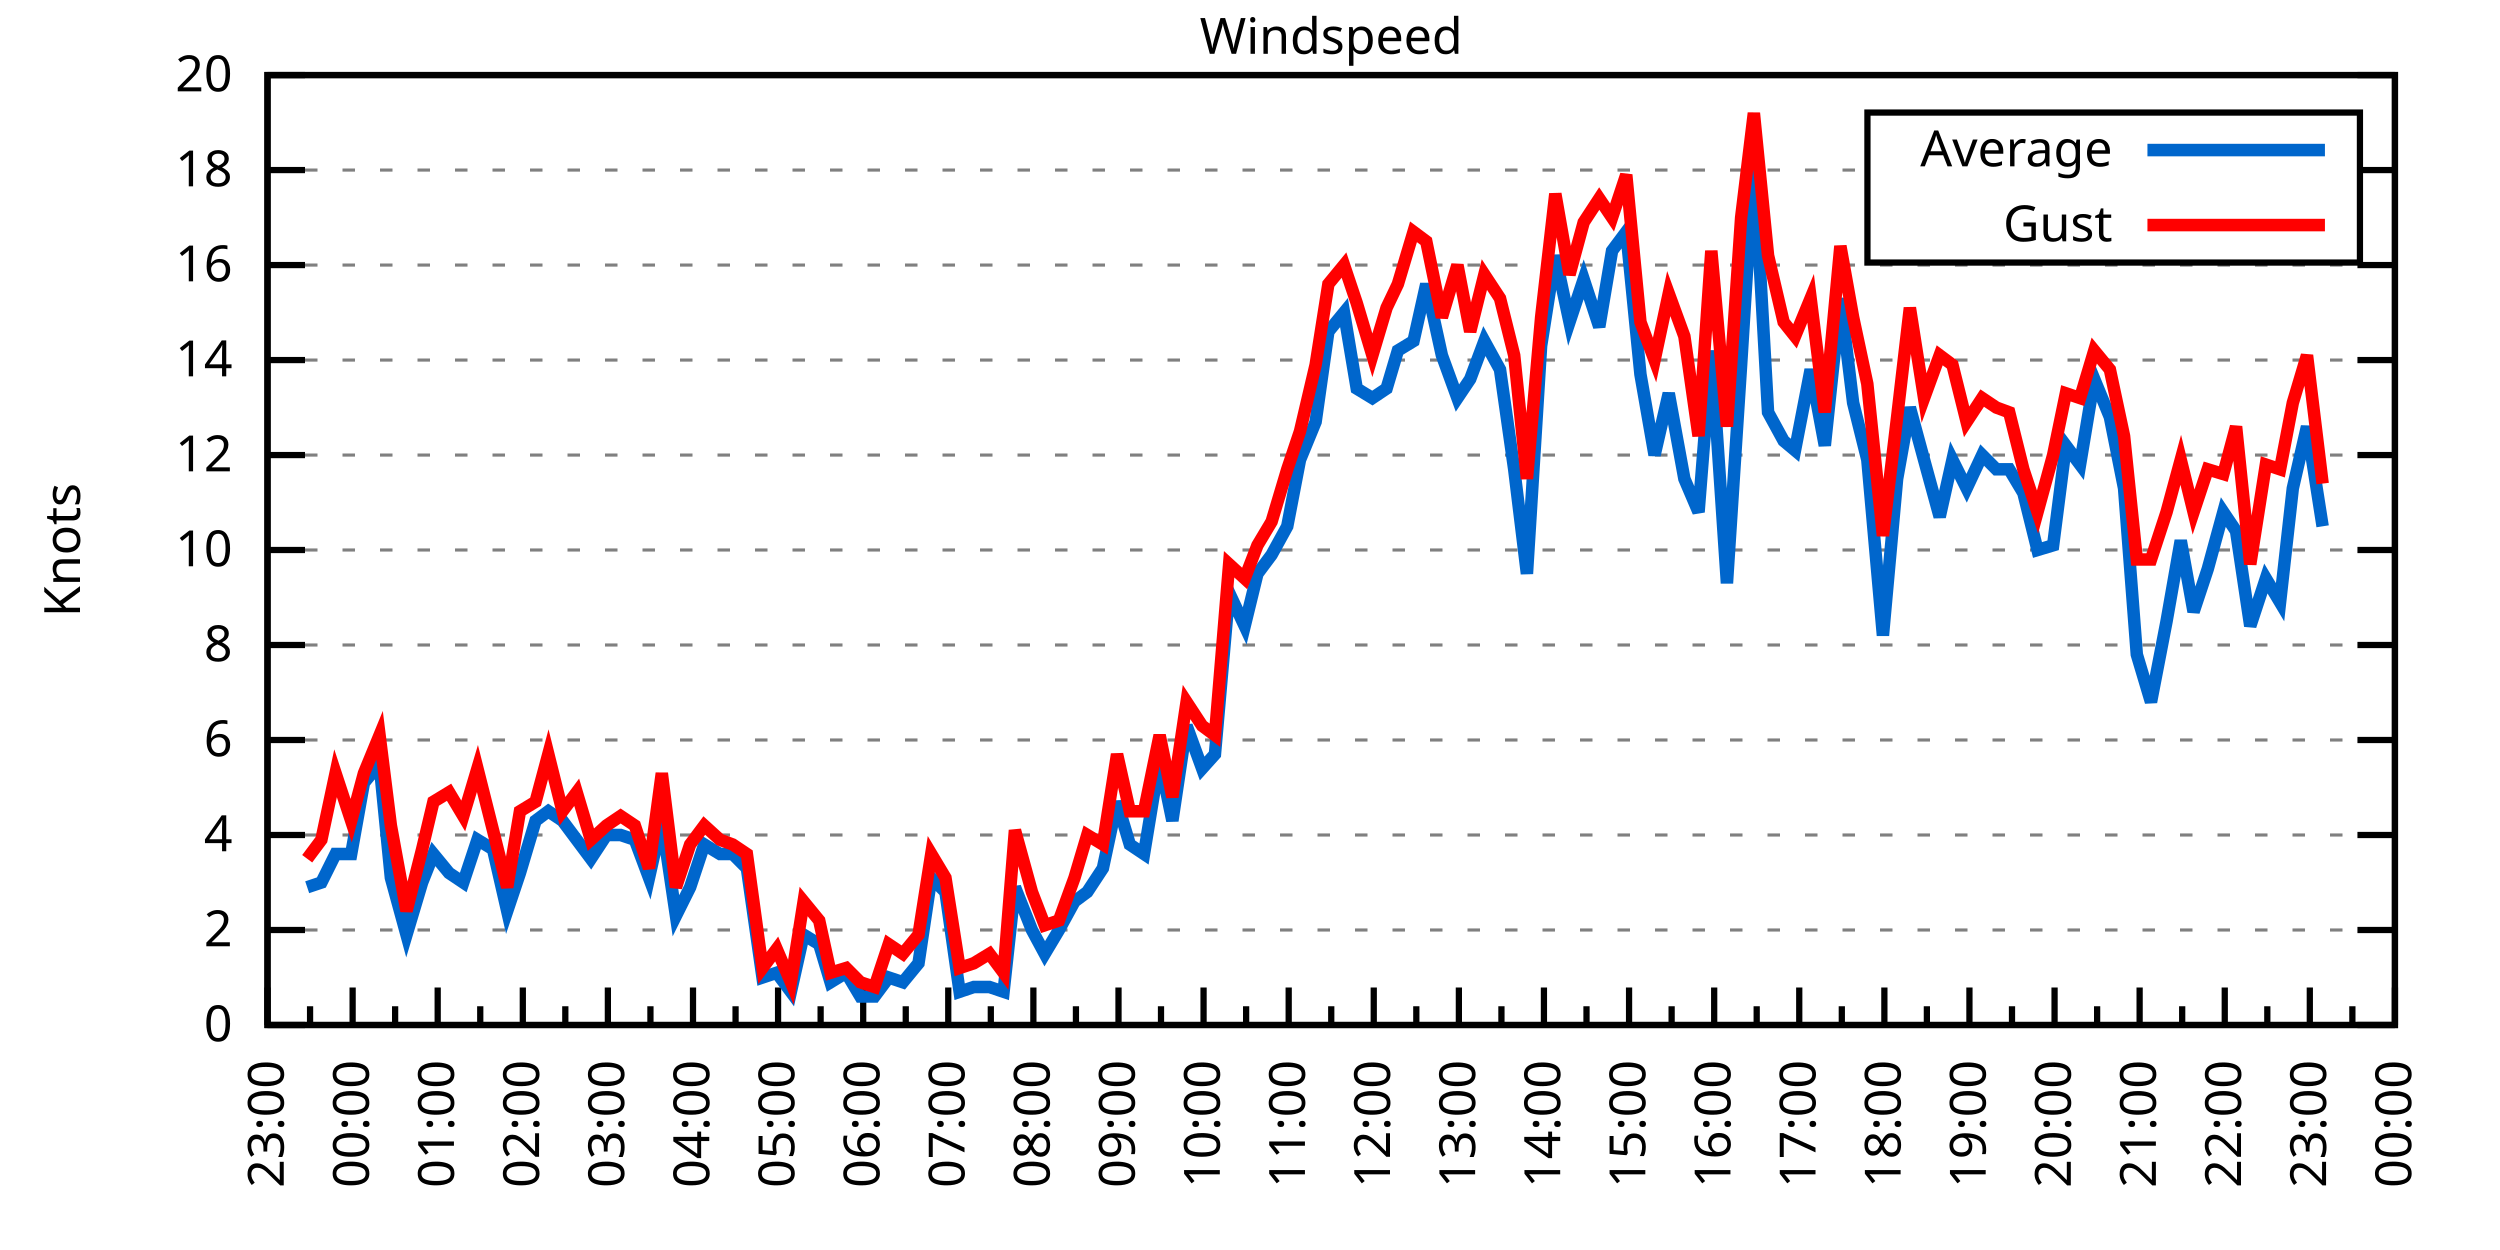
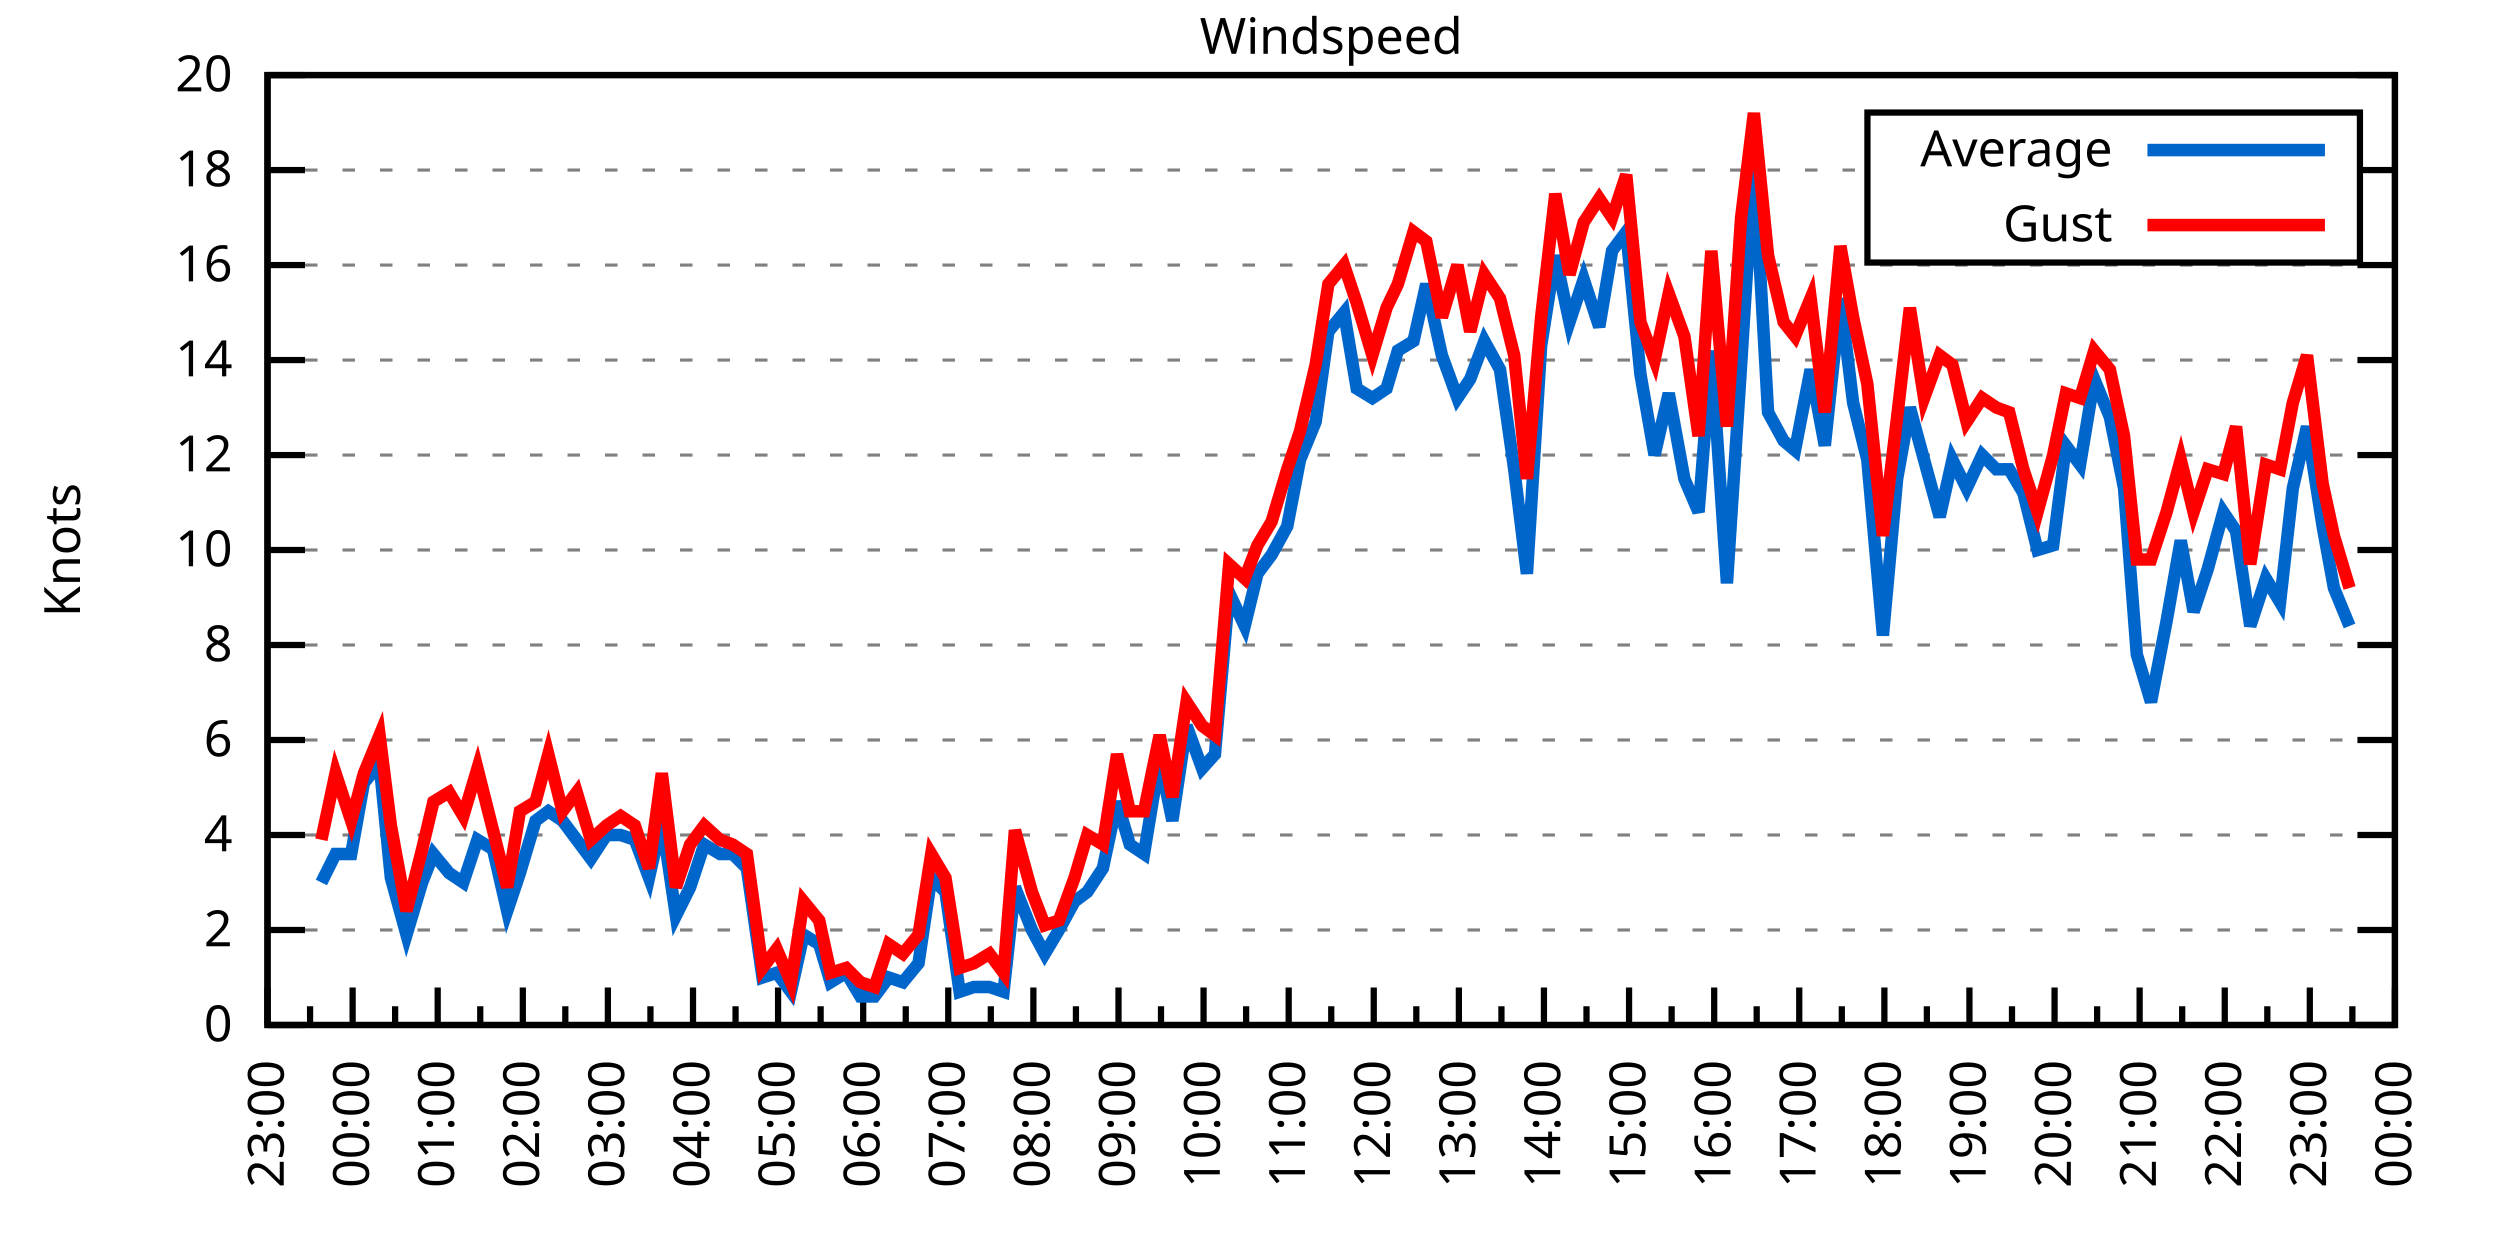
<svg xmlns="http://www.w3.org/2000/svg" xmlns:xlink="http://www.w3.org/1999/xlink" width="400" height="200" viewBox="0 0 400 200">
  <g id="gnuplot_canvas">
    <rect x="0" y="0" width="400" height="200" fill="none" />
    <defs>
      <circle id="gpDot" r="0.5" stroke-width="0.5" stroke="currentColor" />
      <path id="gpPt0" stroke-width="0.333" stroke="currentColor" d="M-1,0 h2 M0,-1 v2" />
      <path id="gpPt1" stroke-width="0.333" stroke="currentColor" d="M-1,-1 L1,1 M1,-1 L-1,1" />
      <path id="gpPt2" stroke-width="0.333" stroke="currentColor" d="M-1,0 L1,0 M0,-1 L0,1 M-1,-1 L1,1 M-1,1 L1,-1" />
      <rect id="gpPt3" stroke-width="0.333" stroke="currentColor" x="-1" y="-1" width="2" height="2" />
      <rect id="gpPt4" stroke-width="0.333" stroke="currentColor" fill="currentColor" x="-1" y="-1" width="2" height="2" />
      <circle id="gpPt5" stroke-width="0.333" stroke="currentColor" cx="0" cy="0" r="1" />
      <use xlink:href="#gpPt5" id="gpPt6" fill="currentColor" stroke="none" />
      <path id="gpPt7" stroke-width="0.333" stroke="currentColor" d="M0,-1.33 L-1.33,0.67 L1.33,0.67 z" />
      <use xlink:href="#gpPt7" id="gpPt8" fill="currentColor" stroke="none" />
      <use xlink:href="#gpPt7" id="gpPt9" stroke="currentColor" transform="rotate(180)" />
      <use xlink:href="#gpPt9" id="gpPt10" fill="currentColor" stroke="none" />
      <use xlink:href="#gpPt3" id="gpPt11" stroke="currentColor" transform="rotate(45)" />
      <use xlink:href="#gpPt11" id="gpPt12" fill="currentColor" stroke="none" />
      <path id="gpPt13" stroke-width="0.333" stroke="currentColor" d="M0,1.330 L1.265,0.411 L0.782,-1.067 L-0.782,-1.076 L-1.265,0.411 z" />
      <use xlink:href="#gpPt13" id="gpPt14" fill="currentColor" stroke="none" />
      <filter id="textbox" filterUnits="objectBoundingBox" x="0" y="0" height="1" width="1">
        <feFlood flood-color="white" flood-opacity="1" result="bgnd" />
        <feComposite in="SourceGraphic" in2="bgnd" operator="atop" />
      </filter>
      <filter id="greybox" filterUnits="objectBoundingBox" x="0" y="0" height="1" width="1">
        <feFlood flood-color="lightgrey" flood-opacity="1" result="grey" />
        <feComposite in="SourceGraphic" in2="grey" operator="atop" />
      </filter>
    </defs>
    <g fill="none" color="white" stroke="currentColor" stroke-width="1.00" stroke-linecap="butt" stroke-linejoin="miter">
</g>
    <g fill="none" color="black" stroke="currentColor" stroke-width="1.00" stroke-linecap="butt" stroke-linejoin="miter">
      <g stroke="none" shape-rendering="crispEdges">
        <polygon fill="rgb(255, 255, 255)" points="42.80,164.00 383.18,164.00 383.18,12.02 42.80,12.02 " />
      </g>
    </g>
    <g fill="none" color="black" stroke="currentColor" stroke-width="1.00" stroke-linecap="butt" stroke-linejoin="miter">
</g>
    <g fill="none" color="black" stroke="black" stroke-width="0.50" stroke-linecap="butt" stroke-linejoin="miter">
</g>
    <g fill="none" color="gray" stroke="currentColor" stroke-width="0.50" stroke-linecap="butt" stroke-linejoin="miter">
      <path stroke="gray" stroke-dasharray="2,4" class="gridline" d="M42.80,164.00 L383.19,164.00  " />
    </g>
    <g fill="none" color="gray" stroke="gray" stroke-width="1.00" stroke-linecap="butt" stroke-linejoin="miter">
</g>
    <g fill="none" color="black" stroke="currentColor" stroke-width="1.00" stroke-linecap="butt" stroke-linejoin="miter">
      <path stroke="black" d="M42.80,164.00 L48.80,164.00 M383.19,164.00 L377.19,164.00  " />
      <g transform="translate(37.20,166.60)" stroke="none" fill="black" font-family="Sans" font-size="8.00" text-anchor="end">
        <text>
          <tspan font-family="Sans"> 0</tspan>
        </text>
      </g>
    </g>
    <g fill="none" color="black" stroke="currentColor" stroke-width="1.00" stroke-linecap="butt" stroke-linejoin="miter">
</g>
    <g fill="none" color="black" stroke="black" stroke-width="0.50" stroke-linecap="butt" stroke-linejoin="miter">
</g>
    <g fill="none" color="gray" stroke="currentColor" stroke-width="0.50" stroke-linecap="butt" stroke-linejoin="miter">
      <path stroke="gray" stroke-dasharray="2,4" class="gridline" d="M42.80,148.80 L383.19,148.80  " />
    </g>
    <g fill="none" color="gray" stroke="gray" stroke-width="1.00" stroke-linecap="butt" stroke-linejoin="miter">
</g>
    <g fill="none" color="black" stroke="currentColor" stroke-width="1.00" stroke-linecap="butt" stroke-linejoin="miter">
      <path stroke="black" d="M42.80,148.80 L48.80,148.80 M383.19,148.80 L377.19,148.80  " />
      <g transform="translate(37.20,151.40)" stroke="none" fill="black" font-family="Sans" font-size="8.00" text-anchor="end">
        <text>
          <tspan font-family="Sans"> 2</tspan>
        </text>
      </g>
    </g>
    <g fill="none" color="black" stroke="currentColor" stroke-width="1.00" stroke-linecap="butt" stroke-linejoin="miter">
</g>
    <g fill="none" color="black" stroke="black" stroke-width="0.50" stroke-linecap="butt" stroke-linejoin="miter">
</g>
    <g fill="none" color="gray" stroke="currentColor" stroke-width="0.50" stroke-linecap="butt" stroke-linejoin="miter">
      <path stroke="gray" stroke-dasharray="2,4" class="gridline" d="M42.80,133.60 L383.19,133.60  " />
    </g>
    <g fill="none" color="gray" stroke="gray" stroke-width="1.00" stroke-linecap="butt" stroke-linejoin="miter">
</g>
    <g fill="none" color="black" stroke="currentColor" stroke-width="1.00" stroke-linecap="butt" stroke-linejoin="miter">
      <path stroke="black" d="M42.80,133.60 L48.80,133.60 M383.19,133.60 L377.19,133.60  " />
      <g transform="translate(37.20,136.20)" stroke="none" fill="black" font-family="Sans" font-size="8.00" text-anchor="end">
        <text>
          <tspan font-family="Sans"> 4</tspan>
        </text>
      </g>
    </g>
    <g fill="none" color="black" stroke="currentColor" stroke-width="1.00" stroke-linecap="butt" stroke-linejoin="miter">
</g>
    <g fill="none" color="black" stroke="black" stroke-width="0.50" stroke-linecap="butt" stroke-linejoin="miter">
</g>
    <g fill="none" color="gray" stroke="currentColor" stroke-width="0.50" stroke-linecap="butt" stroke-linejoin="miter">
      <path stroke="gray" stroke-dasharray="2,4" class="gridline" d="M42.80,118.40 L383.19,118.40  " />
    </g>
    <g fill="none" color="gray" stroke="gray" stroke-width="1.00" stroke-linecap="butt" stroke-linejoin="miter">
</g>
    <g fill="none" color="black" stroke="currentColor" stroke-width="1.00" stroke-linecap="butt" stroke-linejoin="miter">
      <path stroke="black" d="M42.80,118.40 L48.80,118.40 M383.19,118.40 L377.19,118.40  " />
      <g transform="translate(37.20,121.00)" stroke="none" fill="black" font-family="Sans" font-size="8.00" text-anchor="end">
        <text>
          <tspan font-family="Sans"> 6</tspan>
        </text>
      </g>
    </g>
    <g fill="none" color="black" stroke="currentColor" stroke-width="1.00" stroke-linecap="butt" stroke-linejoin="miter">
</g>
    <g fill="none" color="black" stroke="black" stroke-width="0.50" stroke-linecap="butt" stroke-linejoin="miter">
</g>
    <g fill="none" color="gray" stroke="currentColor" stroke-width="0.50" stroke-linecap="butt" stroke-linejoin="miter">
      <path stroke="gray" stroke-dasharray="2,4" class="gridline" d="M42.80,103.20 L383.19,103.20  " />
    </g>
    <g fill="none" color="gray" stroke="gray" stroke-width="1.00" stroke-linecap="butt" stroke-linejoin="miter">
</g>
    <g fill="none" color="black" stroke="currentColor" stroke-width="1.00" stroke-linecap="butt" stroke-linejoin="miter">
      <path stroke="black" d="M42.80,103.20 L48.80,103.20 M383.19,103.20 L377.19,103.20  " />
      <g transform="translate(37.20,105.80)" stroke="none" fill="black" font-family="Sans" font-size="8.00" text-anchor="end">
        <text>
          <tspan font-family="Sans"> 8</tspan>
        </text>
      </g>
    </g>
    <g fill="none" color="black" stroke="currentColor" stroke-width="1.00" stroke-linecap="butt" stroke-linejoin="miter">
</g>
    <g fill="none" color="black" stroke="black" stroke-width="0.50" stroke-linecap="butt" stroke-linejoin="miter">
</g>
    <g fill="none" color="gray" stroke="currentColor" stroke-width="0.50" stroke-linecap="butt" stroke-linejoin="miter">
      <path stroke="gray" stroke-dasharray="2,4" class="gridline" d="M42.80,88.00 L383.19,88.00  " />
    </g>
    <g fill="none" color="gray" stroke="gray" stroke-width="1.00" stroke-linecap="butt" stroke-linejoin="miter">
</g>
    <g fill="none" color="black" stroke="currentColor" stroke-width="1.00" stroke-linecap="butt" stroke-linejoin="miter">
      <path stroke="black" d="M42.80,88.00 L48.80,88.00 M383.19,88.00 L377.19,88.00  " />
      <g transform="translate(37.20,90.60)" stroke="none" fill="black" font-family="Sans" font-size="8.00" text-anchor="end">
        <text>
          <tspan font-family="Sans"> 10</tspan>
        </text>
      </g>
    </g>
    <g fill="none" color="black" stroke="currentColor" stroke-width="1.00" stroke-linecap="butt" stroke-linejoin="miter">
</g>
    <g fill="none" color="black" stroke="black" stroke-width="0.50" stroke-linecap="butt" stroke-linejoin="miter">
</g>
    <g fill="none" color="gray" stroke="currentColor" stroke-width="0.50" stroke-linecap="butt" stroke-linejoin="miter">
      <path stroke="gray" stroke-dasharray="2,4" class="gridline" d="M42.80,72.81 L383.19,72.81  " />
    </g>
    <g fill="none" color="gray" stroke="gray" stroke-width="1.00" stroke-linecap="butt" stroke-linejoin="miter">
</g>
    <g fill="none" color="black" stroke="currentColor" stroke-width="1.00" stroke-linecap="butt" stroke-linejoin="miter">
      <path stroke="black" d="M42.80,72.81 L48.80,72.81 M383.19,72.81 L377.19,72.81  " />
      <g transform="translate(37.20,75.41)" stroke="none" fill="black" font-family="Sans" font-size="8.00" text-anchor="end">
        <text>
          <tspan font-family="Sans"> 12</tspan>
        </text>
      </g>
    </g>
    <g fill="none" color="black" stroke="currentColor" stroke-width="1.00" stroke-linecap="butt" stroke-linejoin="miter">
</g>
    <g fill="none" color="black" stroke="black" stroke-width="0.50" stroke-linecap="butt" stroke-linejoin="miter">
</g>
    <g fill="none" color="gray" stroke="currentColor" stroke-width="0.50" stroke-linecap="butt" stroke-linejoin="miter">
      <path stroke="gray" stroke-dasharray="2,4" class="gridline" d="M42.80,57.61 L383.19,57.61  " />
    </g>
    <g fill="none" color="gray" stroke="gray" stroke-width="1.00" stroke-linecap="butt" stroke-linejoin="miter">
</g>
    <g fill="none" color="black" stroke="currentColor" stroke-width="1.00" stroke-linecap="butt" stroke-linejoin="miter">
      <path stroke="black" d="M42.80,57.61 L48.80,57.61 M383.19,57.61 L377.19,57.61  " />
      <g transform="translate(37.20,60.21)" stroke="none" fill="black" font-family="Sans" font-size="8.00" text-anchor="end">
        <text>
          <tspan font-family="Sans"> 14</tspan>
        </text>
      </g>
    </g>
    <g fill="none" color="black" stroke="currentColor" stroke-width="1.00" stroke-linecap="butt" stroke-linejoin="miter">
</g>
    <g fill="none" color="black" stroke="black" stroke-width="0.50" stroke-linecap="butt" stroke-linejoin="miter">
</g>
    <g fill="none" color="gray" stroke="currentColor" stroke-width="0.50" stroke-linecap="butt" stroke-linejoin="miter">
      <path stroke="gray" stroke-dasharray="2,4" class="gridline" d="M42.80,42.41 L383.19,42.41  " />
    </g>
    <g fill="none" color="gray" stroke="gray" stroke-width="1.00" stroke-linecap="butt" stroke-linejoin="miter">
</g>
    <g fill="none" color="black" stroke="currentColor" stroke-width="1.00" stroke-linecap="butt" stroke-linejoin="miter">
      <path stroke="black" d="M42.80,42.41 L48.80,42.41 M383.19,42.41 L377.19,42.41  " />
      <g transform="translate(37.20,45.01)" stroke="none" fill="black" font-family="Sans" font-size="8.00" text-anchor="end">
        <text>
          <tspan font-family="Sans"> 16</tspan>
        </text>
      </g>
    </g>
    <g fill="none" color="black" stroke="currentColor" stroke-width="1.00" stroke-linecap="butt" stroke-linejoin="miter">
</g>
    <g fill="none" color="black" stroke="black" stroke-width="0.50" stroke-linecap="butt" stroke-linejoin="miter">
</g>
    <g fill="none" color="gray" stroke="currentColor" stroke-width="0.50" stroke-linecap="butt" stroke-linejoin="miter">
      <path stroke="gray" stroke-dasharray="2,4" class="gridline" d="M42.80,27.21 L298.79,27.21 M377.59,27.21 L383.19,27.21  " />
    </g>
    <g fill="none" color="gray" stroke="gray" stroke-width="1.00" stroke-linecap="butt" stroke-linejoin="miter">
</g>
    <g fill="none" color="black" stroke="currentColor" stroke-width="1.00" stroke-linecap="butt" stroke-linejoin="miter">
      <path stroke="black" d="M42.80,27.21 L48.80,27.21 M383.19,27.21 L377.19,27.21  " />
      <g transform="translate(37.20,29.81)" stroke="none" fill="black" font-family="Sans" font-size="8.00" text-anchor="end">
        <text>
          <tspan font-family="Sans"> 18</tspan>
        </text>
      </g>
    </g>
    <g fill="none" color="black" stroke="currentColor" stroke-width="1.00" stroke-linecap="butt" stroke-linejoin="miter">
</g>
    <g fill="none" color="black" stroke="black" stroke-width="0.50" stroke-linecap="butt" stroke-linejoin="miter">
</g>
    <g fill="none" color="gray" stroke="currentColor" stroke-width="0.50" stroke-linecap="butt" stroke-linejoin="miter">
      <path stroke="gray" stroke-dasharray="2,4" class="gridline" d="M42.80,12.01 L383.19,12.01  " />
    </g>
    <g fill="none" color="gray" stroke="gray" stroke-width="1.00" stroke-linecap="butt" stroke-linejoin="miter">
</g>
    <g fill="none" color="black" stroke="currentColor" stroke-width="1.00" stroke-linecap="butt" stroke-linejoin="miter">
      <path stroke="black" d="M42.80,12.01 L48.80,12.01 M383.19,12.01 L377.19,12.01  " />
      <g transform="translate(37.20,14.61)" stroke="none" fill="black" font-family="Sans" font-size="8.00" text-anchor="end">
        <text>
          <tspan font-family="Sans"> 20</tspan>
        </text>
      </g>
    </g>
    <g fill="none" color="black" stroke="currentColor" stroke-width="1.00" stroke-linecap="butt" stroke-linejoin="miter">
      <path stroke="black" d="M42.80,164.00 L42.80,158.00  " />
      <g transform="translate(45.40,169.60) rotate(270)" stroke="none" fill="black" font-family="Sans" font-size="8.00" text-anchor="end">
        <text>
          <tspan font-family="Sans">23:00</tspan>
        </text>
      </g>
    </g>
    <g fill="none" color="black" stroke="currentColor" stroke-width="1.00" stroke-linecap="butt" stroke-linejoin="miter">
      <path stroke="black" d="M49.61,164.00 L49.61,161.00 M56.42,164.00 L56.42,158.00  " />
      <g transform="translate(59.02,169.60) rotate(270)" stroke="none" fill="black" font-family="Sans" font-size="8.00" text-anchor="end">
        <text>
          <tspan font-family="Sans">00:00</tspan>
        </text>
      </g>
    </g>
    <g fill="none" color="black" stroke="currentColor" stroke-width="1.00" stroke-linecap="butt" stroke-linejoin="miter">
      <path stroke="black" d="M63.22,164.00 L63.22,161.00 M70.03,164.00 L70.03,158.00  " />
      <g transform="translate(72.63,169.60) rotate(270)" stroke="none" fill="black" font-family="Sans" font-size="8.00" text-anchor="end">
        <text>
          <tspan font-family="Sans">01:00</tspan>
        </text>
      </g>
    </g>
    <g fill="none" color="black" stroke="currentColor" stroke-width="1.00" stroke-linecap="butt" stroke-linejoin="miter">
      <path stroke="black" d="M76.84,164.00 L76.84,161.00 M83.65,164.00 L83.65,158.00  " />
      <g transform="translate(86.25,169.60) rotate(270)" stroke="none" fill="black" font-family="Sans" font-size="8.00" text-anchor="end">
        <text>
          <tspan font-family="Sans">02:00</tspan>
        </text>
      </g>
    </g>
    <g fill="none" color="black" stroke="currentColor" stroke-width="1.00" stroke-linecap="butt" stroke-linejoin="miter">
      <path stroke="black" d="M90.45,164.00 L90.45,161.00 M97.26,164.00 L97.26,158.00  " />
      <g transform="translate(99.86,169.60) rotate(270)" stroke="none" fill="black" font-family="Sans" font-size="8.00" text-anchor="end">
        <text>
          <tspan font-family="Sans">03:00</tspan>
        </text>
      </g>
    </g>
    <g fill="none" color="black" stroke="currentColor" stroke-width="1.00" stroke-linecap="butt" stroke-linejoin="miter">
      <path stroke="black" d="M104.07,164.00 L104.07,161.00 M110.88,164.00 L110.88,158.00  " />
      <g transform="translate(113.48,169.60) rotate(270)" stroke="none" fill="black" font-family="Sans" font-size="8.00" text-anchor="end">
        <text>
          <tspan font-family="Sans">04:00</tspan>
        </text>
      </g>
    </g>
    <g fill="none" color="black" stroke="currentColor" stroke-width="1.00" stroke-linecap="butt" stroke-linejoin="miter">
      <path stroke="black" d="M117.69,164.00 L117.69,161.00 M124.49,164.00 L124.49,158.00  " />
      <g transform="translate(127.09,169.60) rotate(270)" stroke="none" fill="black" font-family="Sans" font-size="8.00" text-anchor="end">
        <text>
          <tspan font-family="Sans">05:00</tspan>
        </text>
      </g>
    </g>
    <g fill="none" color="black" stroke="currentColor" stroke-width="1.00" stroke-linecap="butt" stroke-linejoin="miter">
      <path stroke="black" d="M131.30,164.00 L131.30,161.00 M138.11,164.00 L138.11,158.00  " />
      <g transform="translate(140.71,169.60) rotate(270)" stroke="none" fill="black" font-family="Sans" font-size="8.00" text-anchor="end">
        <text>
          <tspan font-family="Sans">06:00</tspan>
        </text>
      </g>
    </g>
    <g fill="none" color="black" stroke="currentColor" stroke-width="1.00" stroke-linecap="butt" stroke-linejoin="miter">
      <path stroke="black" d="M144.92,164.00 L144.92,161.00 M151.72,164.00 L151.72,158.00  " />
      <g transform="translate(154.32,169.60) rotate(270)" stroke="none" fill="black" font-family="Sans" font-size="8.00" text-anchor="end">
        <text>
          <tspan font-family="Sans">07:00</tspan>
        </text>
      </g>
    </g>
    <g fill="none" color="black" stroke="currentColor" stroke-width="1.00" stroke-linecap="butt" stroke-linejoin="miter">
      <path stroke="black" d="M158.53,164.00 L158.53,161.00 M165.34,164.00 L165.34,158.00  " />
      <g transform="translate(167.94,169.60) rotate(270)" stroke="none" fill="black" font-family="Sans" font-size="8.00" text-anchor="end">
        <text>
          <tspan font-family="Sans">08:00</tspan>
        </text>
      </g>
    </g>
    <g fill="none" color="black" stroke="currentColor" stroke-width="1.00" stroke-linecap="butt" stroke-linejoin="miter">
      <path stroke="black" d="M172.15,164.00 L172.15,161.00 M178.96,164.00 L178.96,158.00  " />
      <g transform="translate(181.56,169.60) rotate(270)" stroke="none" fill="black" font-family="Sans" font-size="8.00" text-anchor="end">
        <text>
          <tspan font-family="Sans">09:00</tspan>
        </text>
      </g>
    </g>
    <g fill="none" color="black" stroke="currentColor" stroke-width="1.00" stroke-linecap="butt" stroke-linejoin="miter">
      <path stroke="black" d="M185.76,164.00 L185.76,161.00 M192.57,164.00 L192.57,158.00  " />
      <g transform="translate(195.17,169.60) rotate(270)" stroke="none" fill="black" font-family="Sans" font-size="8.00" text-anchor="end">
        <text>
          <tspan font-family="Sans">10:00</tspan>
        </text>
      </g>
    </g>
    <g fill="none" color="black" stroke="currentColor" stroke-width="1.00" stroke-linecap="butt" stroke-linejoin="miter">
      <path stroke="black" d="M199.38,164.00 L199.38,161.00 M206.19,164.00 L206.19,158.00  " />
      <g transform="translate(208.79,169.60) rotate(270)" stroke="none" fill="black" font-family="Sans" font-size="8.00" text-anchor="end">
        <text>
          <tspan font-family="Sans">11:00</tspan>
        </text>
      </g>
    </g>
    <g fill="none" color="black" stroke="currentColor" stroke-width="1.00" stroke-linecap="butt" stroke-linejoin="miter">
      <path stroke="black" d="M213.00,164.00 L213.00,161.00 M219.80,164.00 L219.80,158.00  " />
      <g transform="translate(222.40,169.60) rotate(270)" stroke="none" fill="black" font-family="Sans" font-size="8.00" text-anchor="end">
        <text>
          <tspan font-family="Sans">12:00</tspan>
        </text>
      </g>
    </g>
    <g fill="none" color="black" stroke="currentColor" stroke-width="1.00" stroke-linecap="butt" stroke-linejoin="miter">
      <path stroke="black" d="M226.61,164.00 L226.61,161.00 M233.42,164.00 L233.42,158.00  " />
      <g transform="translate(236.02,169.60) rotate(270)" stroke="none" fill="black" font-family="Sans" font-size="8.00" text-anchor="end">
        <text>
          <tspan font-family="Sans">13:00</tspan>
        </text>
      </g>
    </g>
    <g fill="none" color="black" stroke="currentColor" stroke-width="1.00" stroke-linecap="butt" stroke-linejoin="miter">
      <path stroke="black" d="M240.23,164.00 L240.23,161.00 M247.03,164.00 L247.03,158.00  " />
      <g transform="translate(249.63,169.60) rotate(270)" stroke="none" fill="black" font-family="Sans" font-size="8.00" text-anchor="end">
        <text>
          <tspan font-family="Sans">14:00</tspan>
        </text>
      </g>
    </g>
    <g fill="none" color="black" stroke="currentColor" stroke-width="1.00" stroke-linecap="butt" stroke-linejoin="miter">
      <path stroke="black" d="M253.84,164.00 L253.84,161.00 M260.65,164.00 L260.65,158.00  " />
      <g transform="translate(263.25,169.60) rotate(270)" stroke="none" fill="black" font-family="Sans" font-size="8.00" text-anchor="end">
        <text>
          <tspan font-family="Sans">15:00</tspan>
        </text>
      </g>
    </g>
    <g fill="none" color="black" stroke="currentColor" stroke-width="1.00" stroke-linecap="butt" stroke-linejoin="miter">
      <path stroke="black" d="M267.46,164.00 L267.46,161.00 M274.27,164.00 L274.27,158.00  " />
      <g transform="translate(276.87,169.60) rotate(270)" stroke="none" fill="black" font-family="Sans" font-size="8.00" text-anchor="end">
        <text>
          <tspan font-family="Sans">16:00</tspan>
        </text>
      </g>
    </g>
    <g fill="none" color="black" stroke="currentColor" stroke-width="1.00" stroke-linecap="butt" stroke-linejoin="miter">
      <path stroke="black" d="M281.07,164.00 L281.07,161.00 M287.88,164.00 L287.88,158.00  " />
      <g transform="translate(290.48,169.60) rotate(270)" stroke="none" fill="black" font-family="Sans" font-size="8.00" text-anchor="end">
        <text>
          <tspan font-family="Sans">17:00</tspan>
        </text>
      </g>
    </g>
    <g fill="none" color="black" stroke="currentColor" stroke-width="1.00" stroke-linecap="butt" stroke-linejoin="miter">
      <path stroke="black" d="M294.69,164.00 L294.69,161.00 M301.50,164.00 L301.50,158.00  " />
      <g transform="translate(304.10,169.60) rotate(270)" stroke="none" fill="black" font-family="Sans" font-size="8.00" text-anchor="end">
        <text>
          <tspan font-family="Sans">18:00</tspan>
        </text>
      </g>
    </g>
    <g fill="none" color="black" stroke="currentColor" stroke-width="1.00" stroke-linecap="butt" stroke-linejoin="miter">
      <path stroke="black" d="M308.30,164.00 L308.30,161.00 M315.11,164.00 L315.11,158.00  " />
      <g transform="translate(317.71,169.60) rotate(270)" stroke="none" fill="black" font-family="Sans" font-size="8.00" text-anchor="end">
        <text>
          <tspan font-family="Sans">19:00</tspan>
        </text>
      </g>
    </g>
    <g fill="none" color="black" stroke="currentColor" stroke-width="1.00" stroke-linecap="butt" stroke-linejoin="miter">
      <path stroke="black" d="M321.92,164.00 L321.92,161.00 M328.73,164.00 L328.73,158.00  " />
      <g transform="translate(331.33,169.60) rotate(270)" stroke="none" fill="black" font-family="Sans" font-size="8.00" text-anchor="end">
        <text>
          <tspan font-family="Sans">20:00</tspan>
        </text>
      </g>
    </g>
    <g fill="none" color="black" stroke="currentColor" stroke-width="1.00" stroke-linecap="butt" stroke-linejoin="miter">
      <path stroke="black" d="M335.54,164.00 L335.54,161.00 M342.34,164.00 L342.34,158.00  " />
      <g transform="translate(344.94,169.60) rotate(270)" stroke="none" fill="black" font-family="Sans" font-size="8.00" text-anchor="end">
        <text>
          <tspan font-family="Sans">21:00</tspan>
        </text>
      </g>
    </g>
    <g fill="none" color="black" stroke="currentColor" stroke-width="1.00" stroke-linecap="butt" stroke-linejoin="miter">
      <path stroke="black" d="M349.15,164.00 L349.15,161.00 M355.96,164.00 L355.96,158.00  " />
      <g transform="translate(358.56,169.60) rotate(270)" stroke="none" fill="black" font-family="Sans" font-size="8.00" text-anchor="end">
        <text>
          <tspan font-family="Sans">22:00</tspan>
        </text>
      </g>
    </g>
    <g fill="none" color="black" stroke="currentColor" stroke-width="1.00" stroke-linecap="butt" stroke-linejoin="miter">
      <path stroke="black" d="M362.77,164.00 L362.77,161.00 M369.57,164.00 L369.57,158.00  " />
      <g transform="translate(372.17,169.60) rotate(270)" stroke="none" fill="black" font-family="Sans" font-size="8.00" text-anchor="end">
        <text>
          <tspan font-family="Sans">23:00</tspan>
        </text>
      </g>
    </g>
    <g fill="none" color="black" stroke="currentColor" stroke-width="1.00" stroke-linecap="butt" stroke-linejoin="miter">
      <path stroke="black" d="M376.38,164.00 L376.38,161.00 M383.19,164.00 L383.19,158.00  " />
      <g transform="translate(385.79,169.60) rotate(270)" stroke="none" fill="black" font-family="Sans" font-size="8.00" text-anchor="end">
        <text>
          <tspan font-family="Sans">00:00</tspan>
        </text>
      </g>
    </g>
    <g fill="none" color="black" stroke="currentColor" stroke-width="1.00" stroke-linecap="butt" stroke-linejoin="miter">
</g>
    <g fill="none" color="black" stroke="currentColor" stroke-width="1.00" stroke-linecap="butt" stroke-linejoin="miter">
      <path stroke="black" d="M42.80,12.01 L42.80,164.00 L383.19,164.00 L383.19,12.01 L42.80,12.01 Z  " />
    </g>
    <g fill="none" color="black" stroke="currentColor" stroke-width="1.00" stroke-linecap="butt" stroke-linejoin="miter">
      <g transform="translate(12.80,88.01) rotate(270)" stroke="none" fill="black" font-family="Sans" font-size="8.00" text-anchor="middle">
        <text>
          <tspan font-family="Sans">Knots</tspan>
        </text>
      </g>
    </g>
    <g fill="none" color="black" stroke="currentColor" stroke-width="1.00" stroke-linecap="butt" stroke-linejoin="miter">
</g>
    <g fill="none" color="black" stroke="currentColor" stroke-width="1.00" stroke-linecap="butt" stroke-linejoin="miter">
      <path stroke="black" d="M298.79,42.01 L298.79,18.01 L377.59,18.01 L377.59,42.01 L298.79,42.01 Z  " />
    </g>
    <g id="Windspeed_plot_1">
      <g fill="none" color="white" stroke="black" stroke-width="2.00" stroke-linecap="butt" stroke-linejoin="miter">
</g>
      <g fill="none" color="black" stroke="currentColor" stroke-width="2.00" stroke-linecap="butt" stroke-linejoin="miter">
        <g transform="translate(337.99,26.61)" stroke="none" fill="black" font-family="Sans" font-size="8.00" text-anchor="end">
          <text>
            <tspan font-family="Sans">Average</tspan>
          </text>
        </g>
      </g>
      <g fill="none" color="black" stroke="currentColor" stroke-width="2.00" stroke-linecap="butt" stroke-linejoin="miter">
-         <path stroke="rgb(  0, 102, 204)" d="M343.59,24.01 L371.99,24.01 M49.15,141.96 L51.42,141.20 L53.69,136.64 L56.19,136.64 L58.23,125.24 L60.73,122.20   L62.54,140.44 L65.04,149.56 L67.54,141.20 L69.35,136.64 L71.85,139.68 L74.12,141.20 L76.39,134.36 L78.88,135.88   L81.15,145.76 L83.19,139.68 L85.69,131.32 L87.73,129.80 L90.00,131.32 L92.27,134.36 L94.54,137.40 L97.04,133.60   L99.30,133.60 L101.57,134.36 L103.84,140.44 L105.89,131.32 L108.15,146.52 L110.42,141.96 L112.69,135.12 L115.19,136.64   L117.23,136.64 L119.50,138.92 L122.00,156.40 L124.27,155.64 L126.54,158.68 L128.58,149.56 L131.07,151.08 L132.89,157.16   L135.39,155.64 L137.66,159.44 L139.92,159.44 L142.19,156.40 L144.46,157.16 L146.96,154.12 L149.00,140.44 L151.27,142.72   L153.54,158.68 L155.81,157.92 L158.31,157.92 L160.57,158.68 L162.39,141.96 L165.11,148.80 L167.16,152.60 L169.43,148.80   L171.92,144.24 L173.96,142.72 L176.46,138.92 L178.73,128.28 L180.77,135.12 L183.04,136.64 L185.54,121.44 L187.58,131.32   L189.85,116.12 L192.34,122.96 L194.39,120.68 L196.66,94.84 L199.15,100.16 L201.19,91.80 L203.46,88.76 L205.96,84.21   L208.00,73.57 L210.50,67.49 L212.54,53.05 L215.04,50.01 L217.08,62.17 L219.58,63.69 L221.85,62.17 L223.66,56.09   L226.16,54.57 L228.20,45.45 L230.70,56.85 L233.19,63.69 L235.23,60.65 L237.50,54.57 L240.00,59.13 L242.27,75.09   L244.31,91.80 L246.58,55.33 L248.85,40.89 L251.12,51.53 L253.39,44.69 L255.88,52.29 L257.93,40.13 L260.20,37.09   L262.47,59.89 L264.73,72.81 L267.00,62.93 L269.50,76.61 L271.77,81.93 L273.81,56.09 L276.31,93.32 L278.58,58.37   L280.62,25.69 L282.89,65.97 L285.38,70.53 L287.20,72.05 L289.70,59.13 L291.97,71.29 L294.46,47.73 L296.50,64.45   L298.77,73.57 L301.27,101.68 L303.54,76.61 L305.58,65.21 L307.85,73.57 L310.35,82.69 L312.39,73.57 L314.66,78.13   L317.15,72.81 L319.42,75.09 L321.47,75.09 L323.74,78.89 L326.00,88.00 L328.50,87.25 L330.54,71.29 L332.81,74.33   L335.08,60.65 L337.58,66.73 L339.85,78.13 L341.89,104.72 L344.16,112.32 L346.65,99.40 L348.92,86.49 L350.97,97.88   L353.24,91.04 L355.73,81.93 L357.77,84.97 L360.04,100.16 L362.54,92.56 L364.81,96.36 L366.85,78.13 L369.12,68.25   L371.62,84.21  " />
+         <path stroke="rgb(  0, 102, 204)" d="M343.59,24.01 L371.99,24.01 M51.42,141.20 L53.69,136.64 L56.19,136.64 L58.23,125.24 L60.73,122.20 L62.54,140.44   L65.04,149.56 L67.54,141.20 L69.35,136.64 L71.85,139.68 L74.12,141.20 L76.39,134.36 L78.88,135.88 L81.15,145.76   L83.19,139.68 L85.69,131.32 L87.73,129.80 L90.00,131.32 L92.27,134.36 L94.54,137.40 L97.04,133.60 L99.30,133.60   L101.57,134.36 L103.84,140.44 L105.89,131.32 L108.15,146.52 L110.42,141.96 L112.69,135.12 L115.19,136.64 L117.23,136.64   L119.50,138.92 L122.00,156.40 L124.27,155.64 L126.54,158.68 L128.58,149.56 L131.07,151.08 L132.89,157.16 L135.39,155.64   L137.66,159.44 L139.92,159.44 L142.19,156.40 L144.46,157.16 L146.96,154.12 L149.00,140.44 L151.27,142.72 L153.54,158.68   L155.81,157.92 L158.31,157.92 L160.57,158.68 L162.39,141.96 L165.11,148.80 L167.16,152.60 L169.43,148.80 L171.92,144.24   L173.96,142.72 L176.46,138.92 L178.73,128.28 L180.77,135.12 L183.04,136.64 L185.54,121.44 L187.58,131.32 L189.85,116.12   L192.34,122.96 L194.39,120.68 L196.66,94.84 L199.15,100.16 L201.19,91.80 L203.46,88.76 L205.96,84.21 L208.00,73.57   L210.50,67.49 L212.54,53.05 L215.04,50.01 L217.08,62.17 L219.58,63.69 L221.85,62.17 L223.66,56.09 L226.16,54.57   L228.20,45.45 L230.70,56.85 L233.19,63.69 L235.23,60.65 L237.50,54.57 L240.00,59.13 L242.27,75.09 L244.31,91.80   L246.58,55.33 L248.85,40.89 L251.12,51.53 L253.39,44.69 L255.88,52.29 L257.93,40.13 L260.20,37.09 L262.47,59.89   L264.73,72.81 L267.00,62.93 L269.50,76.61 L271.77,81.93 L273.81,56.09 L276.31,93.32 L278.58,58.37 L280.62,25.69   L282.89,65.97 L285.38,70.53 L287.20,72.05 L289.70,59.13 L291.97,71.29 L294.46,47.73 L296.50,64.45 L298.77,73.57   L301.27,101.68 L303.54,76.61 L305.58,65.21 L307.85,73.57 L310.35,82.69 L312.39,73.57 L314.66,78.13 L317.15,72.81   L319.42,75.09 L321.47,75.09 L323.74,78.89 L326.00,88.00 L328.50,87.25 L330.54,71.29 L332.81,74.33 L335.08,60.65   L337.58,66.73 L339.85,78.13 L341.89,104.72 L344.16,112.32 L346.65,99.40 L348.92,86.49 L350.97,97.88 L353.24,91.04   L355.73,81.93 L357.77,84.97 L360.04,100.16 L362.54,92.56 L364.81,96.36 L366.85,78.13 L369.12,68.25 L371.62,84.21   L373.43,94.08 L375.93,100.16  " />
      </g>
    </g>
    <g id="Windspeed_plot_2">
      <g fill="none" color="black" stroke="currentColor" stroke-width="2.00" stroke-linecap="butt" stroke-linejoin="miter">
        <g transform="translate(337.99,38.61)" stroke="none" fill="black" font-family="Sans" font-size="8.00" text-anchor="end">
          <text>
            <tspan font-family="Sans">Gust</tspan>
          </text>
        </g>
      </g>
      <g fill="none" color="black" stroke="currentColor" stroke-width="2.00" stroke-linecap="butt" stroke-linejoin="miter">
-         <path stroke="rgb(255,   0,   0)" d="M343.59,36.01 L371.99,36.01 M49.15,137.40 L51.42,134.36 L53.69,123.72 L56.19,131.32 L58.23,123.72 L60.73,117.64   L62.54,132.08 L65.04,145.76 L67.54,135.88 L69.35,128.28 L71.85,126.76 L74.12,130.56 L76.39,122.96 L78.88,132.84   L81.15,141.96 L83.19,129.80 L85.69,128.28 L87.73,120.68 L90.00,129.80 L92.27,126.76 L94.54,134.36 L97.04,132.08   L99.30,130.56 L101.57,132.08 L103.84,138.92 L105.89,123.72 L108.15,141.96 L110.42,135.12 L112.69,132.08 L115.19,134.36   L117.23,135.12 L119.50,136.64 L122.00,154.88 L124.27,151.84 L126.54,157.16 L128.58,144.24 L131.07,147.28 L132.89,155.64   L135.39,154.88 L137.66,157.16 L139.92,157.92 L142.19,151.08 L144.46,152.60 L146.96,149.56 L149.00,136.64 L151.27,140.44   L153.54,154.88 L155.81,154.12 L158.31,152.60 L160.57,155.64 L162.39,132.84 L165.11,142.72 L167.16,148.04 L169.43,147.28   L171.92,140.44 L173.96,133.60 L176.46,135.12 L178.73,120.68 L180.77,129.80 L183.04,129.80 L185.54,117.64 L187.58,127.52   L189.85,112.32 L192.34,116.12 L194.39,117.64 L196.66,90.28 L199.15,92.56 L201.19,87.25 L203.46,83.45 L205.96,75.09   L208.00,69.01 L210.50,58.37 L212.54,45.45 L215.04,42.41 L217.08,48.49 L219.58,56.85 L221.85,49.25 L223.66,45.45   L226.16,37.09 L228.20,38.61 L230.70,50.77 L233.19,42.41 L235.23,53.05 L237.50,43.93 L240.00,47.73 L242.27,56.85   L244.31,76.61 L246.58,50.77 L248.85,31.01 L251.12,43.93 L253.39,35.57 L255.88,31.77 L257.93,34.81 L260.20,27.97   L262.47,51.53 L264.73,57.61 L267.00,46.97 L269.50,53.81 L271.77,69.77 L273.81,40.13 L276.31,68.25 L278.58,34.81   L280.62,18.09 L282.89,40.89 L285.38,51.53 L287.20,53.81 L289.70,47.73 L291.97,65.97 L294.46,39.37 L296.50,50.77   L298.77,61.41 L301.27,85.73 L303.54,66.73 L305.58,49.25 L307.85,63.69 L310.35,56.85 L312.39,58.37 L314.66,67.49   L317.15,63.69 L319.42,65.21 L321.47,65.97 L323.74,75.09 L326.00,81.93 L328.50,72.81 L330.54,62.93 L332.81,63.69   L335.08,56.09 L337.58,59.13 L339.85,69.77 L341.89,89.52 L344.16,89.52 L346.65,81.93 L348.92,73.57 L350.97,81.93   L353.24,75.09 L355.73,75.85 L357.77,68.25 L360.04,90.28 L362.54,74.33 L364.81,75.09 L366.85,64.45 L369.12,56.85   L371.62,77.37  " />
+         <path stroke="rgb(255,   0,   0)" d="M343.59,36.01 L371.99,36.01 M51.42,134.36 L53.69,123.72 L56.19,131.32 L58.23,123.72 L60.73,117.64 L62.54,132.08   L65.04,145.76 L67.54,135.88 L69.35,128.28 L71.85,126.76 L74.12,130.56 L76.39,122.96 L78.88,132.84 L81.15,141.96   L83.19,129.80 L85.69,128.28 L87.73,120.68 L90.00,129.80 L92.27,126.76 L94.54,134.36 L97.04,132.08 L99.30,130.56   L101.57,132.08 L103.84,138.92 L105.89,123.72 L108.15,141.96 L110.42,135.12 L112.69,132.08 L115.19,134.36 L117.23,135.12   L119.50,136.64 L122.00,154.88 L124.27,151.84 L126.54,157.16 L128.58,144.24 L131.07,147.28 L132.89,155.64 L135.39,154.88   L137.66,157.16 L139.92,157.92 L142.19,151.08 L144.46,152.60 L146.96,149.56 L149.00,136.64 L151.27,140.44 L153.54,154.88   L155.81,154.12 L158.31,152.60 L160.57,155.64 L162.39,132.84 L165.11,142.72 L167.16,148.04 L169.43,147.28 L171.92,140.44   L173.96,133.60 L176.46,135.12 L178.73,120.68 L180.77,129.80 L183.04,129.80 L185.54,117.64 L187.58,127.52 L189.85,112.32   L192.34,116.12 L194.39,117.64 L196.66,90.28 L199.15,92.56 L201.19,87.25 L203.46,83.45 L205.96,75.09 L208.00,69.01   L210.50,58.37 L212.54,45.45 L215.04,42.41 L217.08,48.49 L219.58,56.85 L221.85,49.25 L223.66,45.45 L226.16,37.09   L228.20,38.61 L230.70,50.77 L233.19,42.41 L235.23,53.05 L237.50,43.93 L240.00,47.73 L242.27,56.85 L244.31,76.61   L246.58,50.77 L248.85,31.01 L251.12,43.93 L253.39,35.57 L255.88,31.77 L257.93,34.81 L260.20,27.97 L262.47,51.53   L264.73,57.61 L267.00,46.97 L269.50,53.81 L271.77,69.77 L273.81,40.13 L276.31,68.25 L278.58,34.81 L280.62,18.09   L282.89,40.89 L285.38,51.53 L287.20,53.81 L289.70,47.73 L291.97,65.97 L294.46,39.37 L296.50,50.77 L298.77,61.41   L301.27,85.73 L303.54,66.73 L305.58,49.25 L307.85,63.69 L310.35,56.85 L312.39,58.37 L314.66,67.49 L317.15,63.69   L319.42,65.21 L321.47,65.97 L323.74,75.09 L326.00,81.93 L328.50,72.81 L330.54,62.93 L332.81,63.69 L335.08,56.09   L337.58,59.13 L339.85,69.77 L341.89,89.52 L344.16,89.52 L346.65,81.93 L348.92,73.57 L350.97,81.93 L353.24,75.09   L355.73,75.85 L357.77,68.25 L360.04,90.28 L362.54,74.33 L364.81,75.09 L366.85,64.45 L369.12,56.85 L371.62,77.37   L373.43,85.73 L375.93,94.08  " />
      </g>
    </g>
    <g fill="none" color="black" stroke="currentColor" stroke-width="2.00" stroke-linecap="butt" stroke-linejoin="miter">
</g>
    <g fill="none" color="black" stroke="black" stroke-width="1.00" stroke-linecap="butt" stroke-linejoin="miter">
</g>
    <g fill="none" color="black" stroke="currentColor" stroke-width="1.00" stroke-linecap="butt" stroke-linejoin="miter">
      <path stroke="black" d="M42.80,12.01 L42.80,164.00 L383.19,164.00 L383.19,12.01 L42.80,12.01 Z  " />
    </g>
    <g fill="none" color="black" stroke="currentColor" stroke-width="1.00" stroke-linecap="butt" stroke-linejoin="miter">
      <g transform="translate(212.99,8.61)" stroke="none" fill="black" font-family="Sans" font-size="8.00" text-anchor="middle">
        <text>
          <tspan font-family="Sans">Windspeed</tspan>
        </text>
      </g>
    </g>
    <g fill="none" color="black" stroke="currentColor" stroke-width="1.00" stroke-linecap="butt" stroke-linejoin="miter">
</g>
  </g>
</svg>
